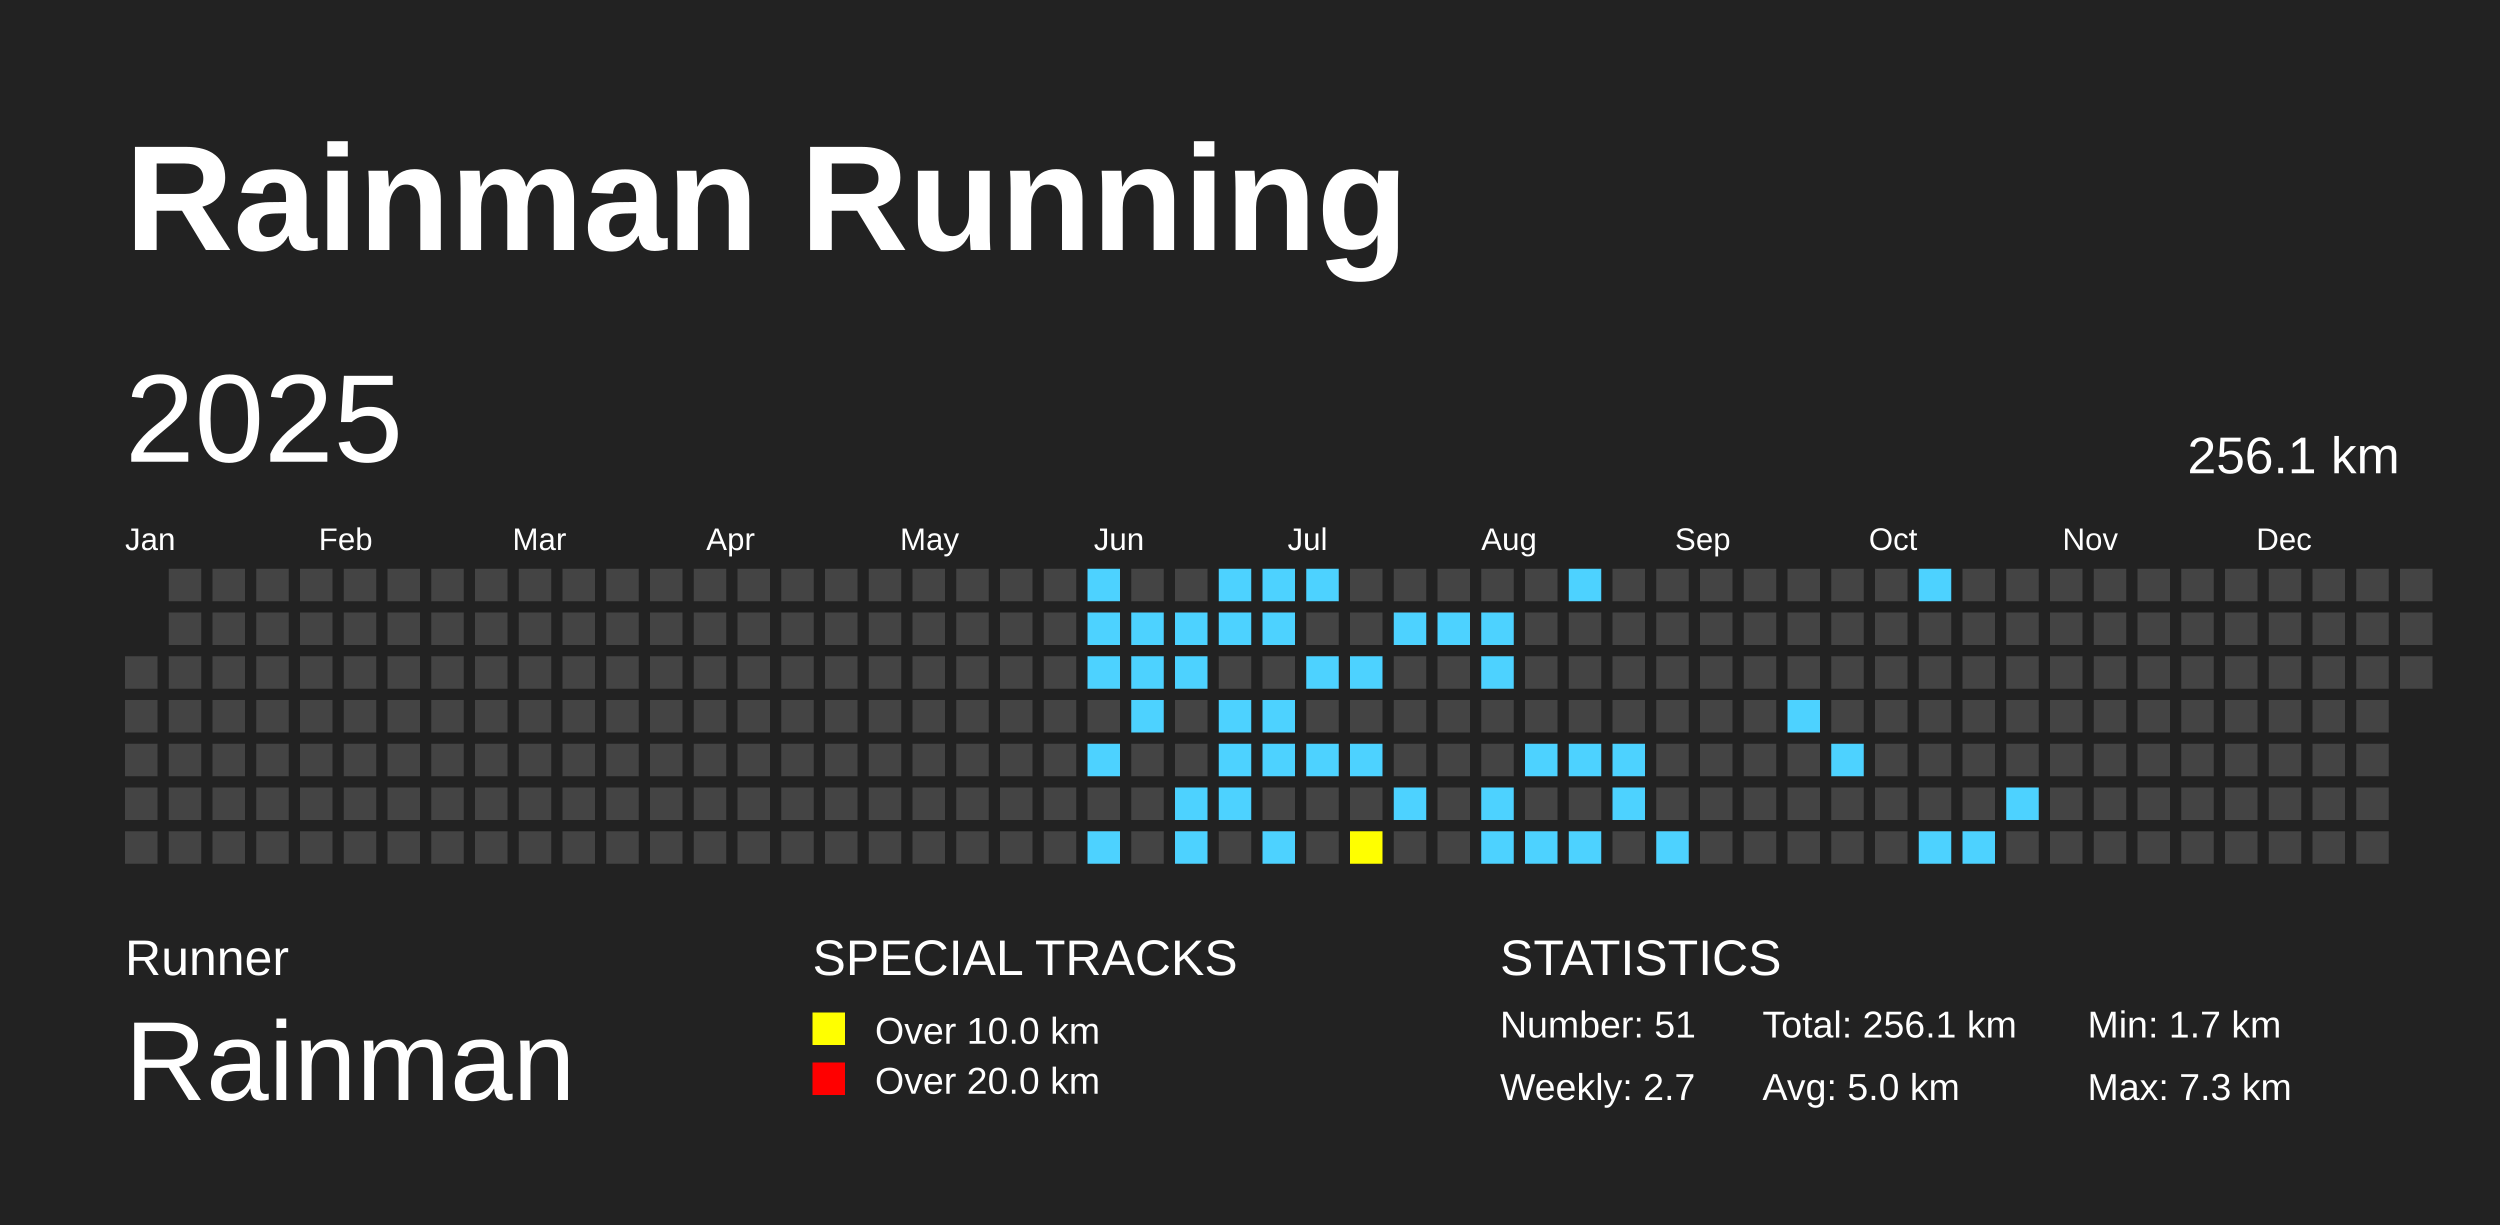
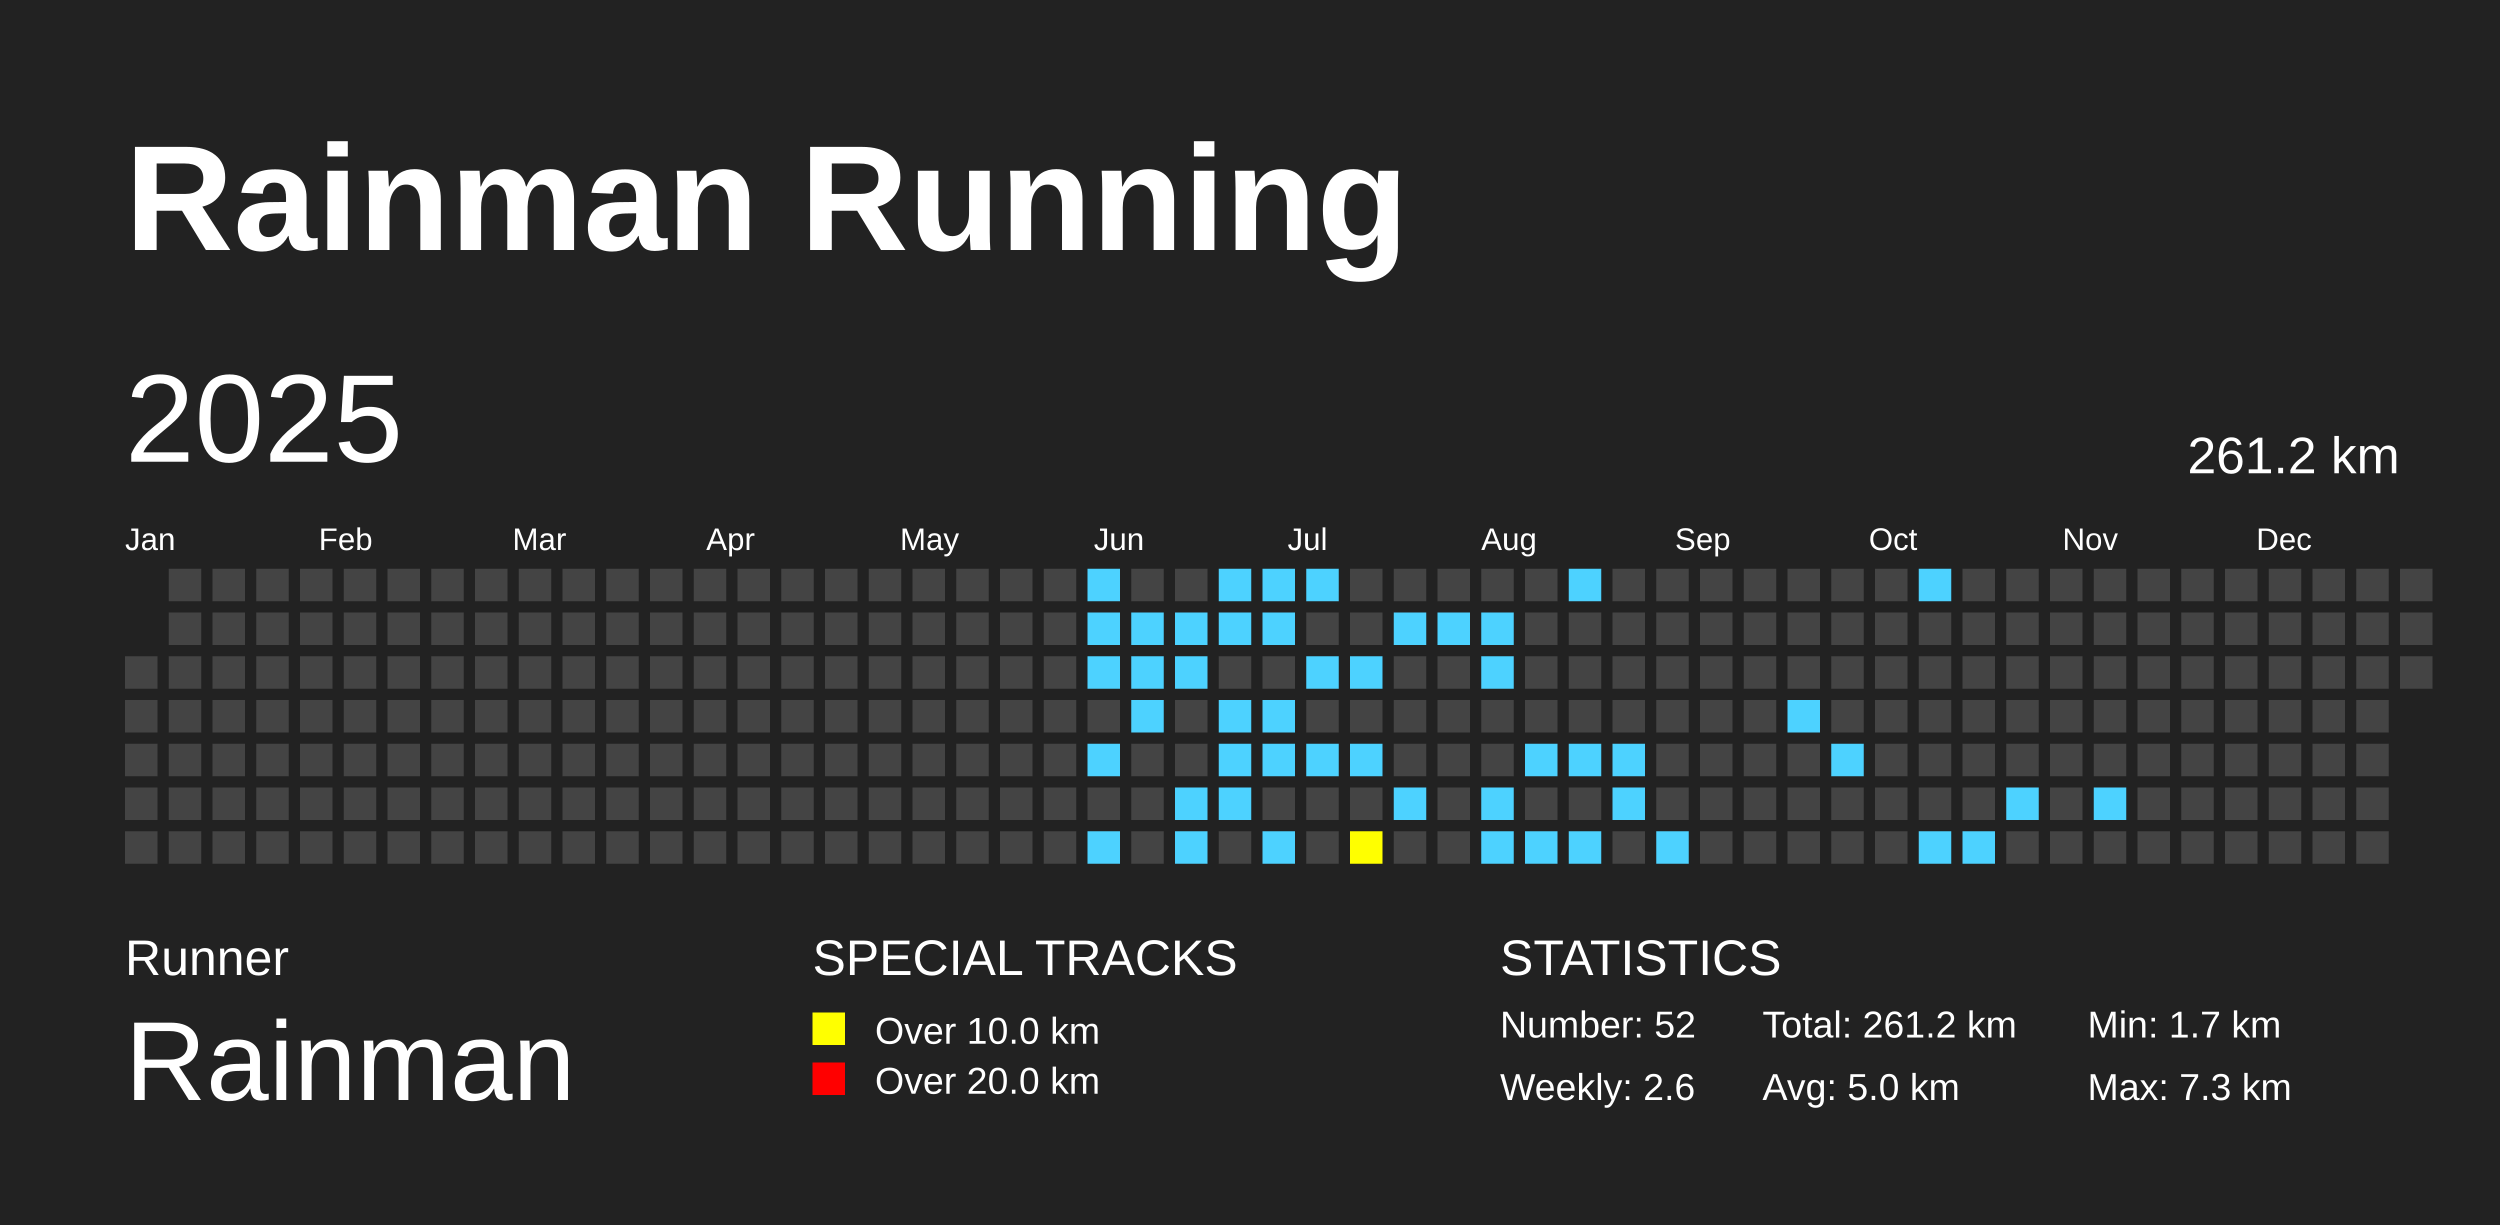
<svg xmlns="http://www.w3.org/2000/svg" baseProfile="full" height="98mm" version="1.1" viewBox="0,0,200,98" width="200mm">
  <defs />
  <rect fill="#222222" height="98" width="200" x="0" y="0" />
  <text fill="#FFFFFF" style="font-size:12px; font-family:Arial; font-weight:bold;" x="10" y="20">Rainman Running</text>
  <text fill="#FFFFFF" style="font-size:4px; font-family:Arial" x="10" y="78">Runner</text>
  <text fill="#FFFFFF" style="font-size:9px; font-family:Arial" x="10" y="88">Rainman</text>
  <text fill="#FFFFFF" style="font-size:4px; font-family:Arial" x="65" y="78">SPECIAL TRACKS</text>
  <rect fill="yellow" height="2.6" width="2.6" x="65" y="81" />
  <text fill="#FFFFFF" style="font-size:3px; font-family:Arial" x="70" y="83.5">Over 10.0 km</text>
  <rect fill="red" height="2.6" width="2.6" x="65" y="85" />
  <text fill="#FFFFFF" style="font-size:3px; font-family:Arial" x="70" y="87.5">Over 20.0 km</text>
  <text fill="#FFFFFF" style="font-size:4px; font-family:Arial" x="120" y="78">STATISTICS</text>
-   <text fill="#FFFFFF" style="font-size:3px; font-family:Arial" x="120" y="83">Number: 51</text>
-   <text fill="#FFFFFF" style="font-size:3px; font-family:Arial" x="120" y="88">Weekly: 2.7</text>
-   <text fill="#FFFFFF" style="font-size:3px; font-family:Arial" x="141" y="83">Total: 256.1 km</text>
+   <text fill="#FFFFFF" style="font-size:3px; font-family:Arial" x="120" y="83">Number: 52</text>
+   <text fill="#FFFFFF" style="font-size:3px; font-family:Arial" x="120" y="88">Weekly: 2.6</text>
+   <text fill="#FFFFFF" style="font-size:3px; font-family:Arial" x="141" y="83">Total: 261.2 km</text>
  <text fill="#FFFFFF" style="font-size:3px; font-family:Arial" x="141" y="88">Avg: 5.0 km</text>
  <text fill="#FFFFFF" style="font-size:3px; font-family:Arial" x="167" y="83">Min: 1.7 km</text>
  <text fill="#FFFFFF" style="font-size:3px; font-family:Arial" x="167" y="88">Max: 7.3 km</text>
  <text dominant-baseline="hanging" fill="#FFFFFF" style="font-size:10.0px; font-family:Arial;" x="10" y="30">2025</text>
-   <text dominant-baseline="hanging" fill="#FFFFFF" style="font-size:4.125px; font-family:Arial;" x="175" y="35">256.1 km</text>
+   <text dominant-baseline="hanging" fill="#FFFFFF" style="font-size:4.125px; font-family:Arial;" x="175" y="35">261.2 km</text>
  <text fill="#FFFFFF" style="font-size:2.5px; font-family:Arial" x="10.0" y="44">Jan</text>
  <text fill="#FFFFFF" style="font-size:2.5px; font-family:Arial" x="25.5" y="44">Feb</text>
  <text fill="#FFFFFF" style="font-size:2.5px; font-family:Arial" x="41.0" y="44">Mar</text>
  <text fill="#FFFFFF" style="font-size:2.5px; font-family:Arial" x="56.5" y="44">Apr</text>
  <text fill="#FFFFFF" style="font-size:2.5px; font-family:Arial" x="72.0" y="44">May</text>
  <text fill="#FFFFFF" style="font-size:2.5px; font-family:Arial" x="87.5" y="44">Jun</text>
  <text fill="#FFFFFF" style="font-size:2.5px; font-family:Arial" x="103.0" y="44">Jul</text>
  <text fill="#FFFFFF" style="font-size:2.5px; font-family:Arial" x="118.5" y="44">Aug</text>
  <text fill="#FFFFFF" style="font-size:2.5px; font-family:Arial" x="134.0" y="44">Sep</text>
  <text fill="#FFFFFF" style="font-size:2.5px; font-family:Arial" x="149.5" y="44">Oct</text>
  <text fill="#FFFFFF" style="font-size:2.5px; font-family:Arial" x="165.0" y="44">Nov</text>
  <text fill="#FFFFFF" style="font-size:2.5px; font-family:Arial" x="180.5" y="44">Dec</text>
  <rect fill="#444444" height="2.6" width="2.6" x="10.0" y="52.5" />
  <rect fill="#444444" height="2.6" width="2.6" x="10.0" y="56.0" />
  <rect fill="#444444" height="2.6" width="2.6" x="10.0" y="59.5" />
  <rect fill="#444444" height="2.6" width="2.6" x="10.0" y="63.0" />
  <rect fill="#444444" height="2.6" width="2.6" x="10.0" y="66.5" />
  <rect fill="#444444" height="2.6" width="2.6" x="13.5" y="45.5" />
  <rect fill="#444444" height="2.6" width="2.6" x="13.5" y="49.0" />
  <rect fill="#444444" height="2.6" width="2.6" x="13.5" y="52.5" />
  <rect fill="#444444" height="2.6" width="2.6" x="13.5" y="56.0" />
  <rect fill="#444444" height="2.6" width="2.6" x="13.5" y="59.5" />
  <rect fill="#444444" height="2.6" width="2.6" x="13.5" y="63.0" />
  <rect fill="#444444" height="2.6" width="2.6" x="13.5" y="66.5" />
  <rect fill="#444444" height="2.6" width="2.6" x="17.0" y="45.5" />
  <rect fill="#444444" height="2.6" width="2.6" x="17.0" y="49.0" />
  <rect fill="#444444" height="2.6" width="2.6" x="17.0" y="52.5" />
  <rect fill="#444444" height="2.6" width="2.6" x="17.0" y="56.0" />
  <rect fill="#444444" height="2.6" width="2.6" x="17.0" y="59.5" />
  <rect fill="#444444" height="2.6" width="2.6" x="17.0" y="63.0" />
  <rect fill="#444444" height="2.6" width="2.6" x="17.0" y="66.5" />
  <rect fill="#444444" height="2.6" width="2.6" x="20.5" y="45.5" />
  <rect fill="#444444" height="2.6" width="2.6" x="20.5" y="49.0" />
  <rect fill="#444444" height="2.6" width="2.6" x="20.5" y="52.5" />
  <rect fill="#444444" height="2.6" width="2.6" x="20.5" y="56.0" />
  <rect fill="#444444" height="2.6" width="2.6" x="20.5" y="59.5" />
  <rect fill="#444444" height="2.6" width="2.6" x="20.5" y="63.0" />
  <rect fill="#444444" height="2.6" width="2.6" x="20.5" y="66.5" />
  <rect fill="#444444" height="2.6" width="2.6" x="24.0" y="45.5" />
  <rect fill="#444444" height="2.6" width="2.6" x="24.0" y="49.0" />
  <rect fill="#444444" height="2.6" width="2.6" x="24.0" y="52.5" />
  <rect fill="#444444" height="2.6" width="2.6" x="24.0" y="56.0" />
  <rect fill="#444444" height="2.6" width="2.6" x="24.0" y="59.5" />
  <rect fill="#444444" height="2.6" width="2.6" x="24.0" y="63.0" />
  <rect fill="#444444" height="2.6" width="2.6" x="24.0" y="66.5" />
  <rect fill="#444444" height="2.6" width="2.6" x="27.5" y="45.5" />
  <rect fill="#444444" height="2.6" width="2.6" x="27.5" y="49.0" />
  <rect fill="#444444" height="2.6" width="2.6" x="27.5" y="52.5" />
  <rect fill="#444444" height="2.6" width="2.6" x="27.5" y="56.0" />
  <rect fill="#444444" height="2.6" width="2.6" x="27.5" y="59.5" />
  <rect fill="#444444" height="2.6" width="2.6" x="27.5" y="63.0" />
  <rect fill="#444444" height="2.6" width="2.6" x="27.5" y="66.5" />
  <rect fill="#444444" height="2.6" width="2.6" x="31.0" y="45.5" />
  <rect fill="#444444" height="2.6" width="2.6" x="31.0" y="49.0" />
  <rect fill="#444444" height="2.6" width="2.6" x="31.0" y="52.5" />
  <rect fill="#444444" height="2.6" width="2.6" x="31.0" y="56.0" />
  <rect fill="#444444" height="2.6" width="2.6" x="31.0" y="59.5" />
  <rect fill="#444444" height="2.6" width="2.6" x="31.0" y="63.0" />
  <rect fill="#444444" height="2.6" width="2.6" x="31.0" y="66.5" />
  <rect fill="#444444" height="2.6" width="2.6" x="34.5" y="45.5" />
  <rect fill="#444444" height="2.6" width="2.6" x="34.5" y="49.0" />
  <rect fill="#444444" height="2.6" width="2.6" x="34.5" y="52.5" />
  <rect fill="#444444" height="2.6" width="2.6" x="34.5" y="56.0" />
  <rect fill="#444444" height="2.6" width="2.6" x="34.5" y="59.5" />
  <rect fill="#444444" height="2.6" width="2.6" x="34.5" y="63.0" />
  <rect fill="#444444" height="2.6" width="2.6" x="34.5" y="66.5" />
  <rect fill="#444444" height="2.6" width="2.6" x="38.0" y="45.5" />
  <rect fill="#444444" height="2.6" width="2.6" x="38.0" y="49.0" />
  <rect fill="#444444" height="2.6" width="2.6" x="38.0" y="52.5" />
  <rect fill="#444444" height="2.6" width="2.6" x="38.0" y="56.0" />
  <rect fill="#444444" height="2.6" width="2.6" x="38.0" y="59.5" />
  <rect fill="#444444" height="2.6" width="2.6" x="38.0" y="63.0" />
  <rect fill="#444444" height="2.6" width="2.6" x="38.0" y="66.5" />
  <rect fill="#444444" height="2.6" width="2.6" x="41.5" y="45.5" />
  <rect fill="#444444" height="2.6" width="2.6" x="41.5" y="49.0" />
  <rect fill="#444444" height="2.6" width="2.6" x="41.5" y="52.5" />
  <rect fill="#444444" height="2.6" width="2.6" x="41.5" y="56.0" />
  <rect fill="#444444" height="2.6" width="2.6" x="41.5" y="59.5" />
  <rect fill="#444444" height="2.6" width="2.6" x="41.5" y="63.0" />
  <rect fill="#444444" height="2.6" width="2.6" x="41.5" y="66.5" />
  <rect fill="#444444" height="2.6" width="2.6" x="45.0" y="45.5" />
  <rect fill="#444444" height="2.6" width="2.6" x="45.0" y="49.0" />
  <rect fill="#444444" height="2.6" width="2.6" x="45.0" y="52.5" />
  <rect fill="#444444" height="2.6" width="2.6" x="45.0" y="56.0" />
  <rect fill="#444444" height="2.6" width="2.6" x="45.0" y="59.5" />
  <rect fill="#444444" height="2.6" width="2.6" x="45.0" y="63.0" />
  <rect fill="#444444" height="2.6" width="2.6" x="45.0" y="66.5" />
  <rect fill="#444444" height="2.6" width="2.6" x="48.5" y="45.5" />
  <rect fill="#444444" height="2.6" width="2.6" x="48.5" y="49.0" />
  <rect fill="#444444" height="2.6" width="2.6" x="48.5" y="52.5" />
  <rect fill="#444444" height="2.6" width="2.6" x="48.5" y="56.0" />
  <rect fill="#444444" height="2.6" width="2.6" x="48.5" y="59.5" />
  <rect fill="#444444" height="2.6" width="2.6" x="48.5" y="63.0" />
  <rect fill="#444444" height="2.6" width="2.6" x="48.5" y="66.5" />
  <rect fill="#444444" height="2.6" width="2.6" x="52.0" y="45.5" />
  <rect fill="#444444" height="2.6" width="2.6" x="52.0" y="49.0" />
  <rect fill="#444444" height="2.6" width="2.6" x="52.0" y="52.5" />
  <rect fill="#444444" height="2.6" width="2.6" x="52.0" y="56.0" />
  <rect fill="#444444" height="2.6" width="2.6" x="52.0" y="59.5" />
  <rect fill="#444444" height="2.6" width="2.6" x="52.0" y="63.0" />
  <rect fill="#444444" height="2.6" width="2.6" x="52.0" y="66.5" />
  <rect fill="#444444" height="2.6" width="2.6" x="55.5" y="45.5" />
  <rect fill="#444444" height="2.6" width="2.6" x="55.5" y="49.0" />
  <rect fill="#444444" height="2.6" width="2.6" x="55.5" y="52.5" />
  <rect fill="#444444" height="2.6" width="2.6" x="55.5" y="56.0" />
  <rect fill="#444444" height="2.6" width="2.6" x="55.5" y="59.5" />
  <rect fill="#444444" height="2.6" width="2.6" x="55.5" y="63.0" />
  <rect fill="#444444" height="2.6" width="2.6" x="55.5" y="66.5" />
  <rect fill="#444444" height="2.6" width="2.6" x="59.0" y="45.5" />
  <rect fill="#444444" height="2.6" width="2.6" x="59.0" y="49.0" />
  <rect fill="#444444" height="2.6" width="2.6" x="59.0" y="52.5" />
  <rect fill="#444444" height="2.6" width="2.6" x="59.0" y="56.0" />
  <rect fill="#444444" height="2.6" width="2.6" x="59.0" y="59.5" />
  <rect fill="#444444" height="2.6" width="2.6" x="59.0" y="63.0" />
  <rect fill="#444444" height="2.6" width="2.6" x="59.0" y="66.5" />
  <rect fill="#444444" height="2.6" width="2.6" x="62.5" y="45.5" />
  <rect fill="#444444" height="2.6" width="2.6" x="62.5" y="49.0" />
  <rect fill="#444444" height="2.6" width="2.6" x="62.5" y="52.5" />
  <rect fill="#444444" height="2.6" width="2.6" x="62.5" y="56.0" />
  <rect fill="#444444" height="2.6" width="2.6" x="62.5" y="59.5" />
  <rect fill="#444444" height="2.6" width="2.6" x="62.5" y="63.0" />
  <rect fill="#444444" height="2.6" width="2.6" x="62.5" y="66.5" />
  <rect fill="#444444" height="2.6" width="2.6" x="66.0" y="45.5" />
  <rect fill="#444444" height="2.6" width="2.6" x="66.0" y="49.0" />
  <rect fill="#444444" height="2.6" width="2.6" x="66.0" y="52.5" />
  <rect fill="#444444" height="2.6" width="2.6" x="66.0" y="56.0" />
  <rect fill="#444444" height="2.6" width="2.6" x="66.0" y="59.5" />
  <rect fill="#444444" height="2.6" width="2.6" x="66.0" y="63.0" />
  <rect fill="#444444" height="2.6" width="2.6" x="66.0" y="66.5" />
  <rect fill="#444444" height="2.6" width="2.6" x="69.5" y="45.5" />
  <rect fill="#444444" height="2.6" width="2.6" x="69.5" y="49.0" />
  <rect fill="#444444" height="2.6" width="2.6" x="69.5" y="52.5" />
  <rect fill="#444444" height="2.6" width="2.6" x="69.5" y="56.0" />
  <rect fill="#444444" height="2.6" width="2.6" x="69.5" y="59.5" />
  <rect fill="#444444" height="2.6" width="2.6" x="69.5" y="63.0" />
  <rect fill="#444444" height="2.6" width="2.6" x="69.5" y="66.5" />
  <rect fill="#444444" height="2.6" width="2.6" x="73.0" y="45.5" />
  <rect fill="#444444" height="2.6" width="2.6" x="73.0" y="49.0" />
  <rect fill="#444444" height="2.6" width="2.6" x="73.0" y="52.5" />
  <rect fill="#444444" height="2.6" width="2.6" x="73.0" y="56.0" />
  <rect fill="#444444" height="2.6" width="2.6" x="73.0" y="59.5" />
  <rect fill="#444444" height="2.6" width="2.6" x="73.0" y="63.0" />
  <rect fill="#444444" height="2.6" width="2.6" x="73.0" y="66.5" />
  <rect fill="#444444" height="2.6" width="2.6" x="76.5" y="45.5" />
  <rect fill="#444444" height="2.6" width="2.6" x="76.5" y="49.0" />
  <rect fill="#444444" height="2.6" width="2.6" x="76.5" y="52.5" />
  <rect fill="#444444" height="2.6" width="2.6" x="76.5" y="56.0" />
  <rect fill="#444444" height="2.6" width="2.6" x="76.5" y="59.5" />
  <rect fill="#444444" height="2.6" width="2.6" x="76.5" y="63.0" />
  <rect fill="#444444" height="2.6" width="2.6" x="76.5" y="66.5" />
  <rect fill="#444444" height="2.6" width="2.6" x="80.0" y="45.5" />
  <rect fill="#444444" height="2.6" width="2.6" x="80.0" y="49.0" />
  <rect fill="#444444" height="2.6" width="2.6" x="80.0" y="52.5" />
  <rect fill="#444444" height="2.6" width="2.6" x="80.0" y="56.0" />
  <rect fill="#444444" height="2.6" width="2.6" x="80.0" y="59.5" />
  <rect fill="#444444" height="2.6" width="2.6" x="80.0" y="63.0" />
  <rect fill="#444444" height="2.6" width="2.6" x="80.0" y="66.5" />
  <rect fill="#444444" height="2.6" width="2.6" x="83.5" y="45.5" />
  <rect fill="#444444" height="2.6" width="2.6" x="83.5" y="49.0" />
  <rect fill="#444444" height="2.6" width="2.6" x="83.5" y="52.5" />
  <rect fill="#444444" height="2.6" width="2.6" x="83.5" y="56.0" />
  <rect fill="#444444" height="2.6" width="2.6" x="83.5" y="59.5" />
  <rect fill="#444444" height="2.6" width="2.6" x="83.5" y="63.0" />
  <rect fill="#444444" height="2.6" width="2.6" x="83.5" y="66.5" />
  <rect fill="#4DD2FF" height="2.6" width="2.6" x="87.0" y="45.5" />
  <rect fill="#4DD2FF" height="2.6" width="2.6" x="87.0" y="49.0" />
  <rect fill="#4DD2FF" height="2.6" width="2.6" x="87.0" y="52.5" />
  <rect fill="#444444" height="2.6" width="2.6" x="87.0" y="56.0" />
  <rect fill="#4DD2FF" height="2.6" width="2.6" x="87.0" y="59.5" />
  <rect fill="#444444" height="2.6" width="2.6" x="87.0" y="63.0" />
  <rect fill="#4DD2FF" height="2.6" width="2.6" x="87.0" y="66.5" />
  <rect fill="#444444" height="2.6" width="2.6" x="90.5" y="45.5" />
  <rect fill="#4DD2FF" height="2.6" width="2.6" x="90.5" y="49.0" />
  <rect fill="#4DD2FF" height="2.6" width="2.6" x="90.5" y="52.5" />
  <rect fill="#4DD2FF" height="2.6" width="2.6" x="90.5" y="56.0" />
  <rect fill="#444444" height="2.6" width="2.6" x="90.5" y="59.5" />
  <rect fill="#444444" height="2.6" width="2.6" x="90.5" y="63.0" />
  <rect fill="#444444" height="2.6" width="2.6" x="90.5" y="66.5" />
  <rect fill="#444444" height="2.6" width="2.6" x="94.0" y="45.5" />
  <rect fill="#4DD2FF" height="2.6" width="2.6" x="94.0" y="49.0" />
  <rect fill="#4DD2FF" height="2.6" width="2.6" x="94.0" y="52.5" />
  <rect fill="#444444" height="2.6" width="2.6" x="94.0" y="56.0" />
  <rect fill="#444444" height="2.6" width="2.6" x="94.0" y="59.5" />
  <rect fill="#4DD2FF" height="2.6" width="2.6" x="94.0" y="63.0" />
  <rect fill="#4DD2FF" height="2.6" width="2.6" x="94.0" y="66.5" />
  <rect fill="#4DD2FF" height="2.6" width="2.6" x="97.5" y="45.5" />
  <rect fill="#4DD2FF" height="2.6" width="2.6" x="97.5" y="49.0" />
  <rect fill="#444444" height="2.6" width="2.6" x="97.5" y="52.5" />
  <rect fill="#4DD2FF" height="2.6" width="2.6" x="97.5" y="56.0" />
  <rect fill="#4DD2FF" height="2.6" width="2.6" x="97.5" y="59.5" />
  <rect fill="#4DD2FF" height="2.6" width="2.6" x="97.5" y="63.0" />
  <rect fill="#444444" height="2.6" width="2.6" x="97.5" y="66.5" />
  <rect fill="#4DD2FF" height="2.6" width="2.6" x="101.0" y="45.5" />
  <rect fill="#4DD2FF" height="2.6" width="2.6" x="101.0" y="49.0" />
  <rect fill="#444444" height="2.6" width="2.6" x="101.0" y="52.5" />
  <rect fill="#4DD2FF" height="2.6" width="2.6" x="101.0" y="56.0" />
  <rect fill="#4DD2FF" height="2.6" width="2.6" x="101.0" y="59.5" />
  <rect fill="#444444" height="2.6" width="2.6" x="101.0" y="63.0" />
  <rect fill="#4DD2FF" height="2.6" width="2.6" x="101.0" y="66.5" />
  <rect fill="#4DD2FF" height="2.6" width="2.6" x="104.5" y="45.5" />
  <rect fill="#444444" height="2.6" width="2.6" x="104.5" y="49.0" />
  <rect fill="#4DD2FF" height="2.6" width="2.6" x="104.5" y="52.5" />
  <rect fill="#444444" height="2.6" width="2.6" x="104.5" y="56.0" />
  <rect fill="#4DD2FF" height="2.6" width="2.6" x="104.5" y="59.5" />
  <rect fill="#444444" height="2.6" width="2.6" x="104.5" y="63.0" />
  <rect fill="#444444" height="2.6" width="2.6" x="104.5" y="66.5" />
  <rect fill="#444444" height="2.6" width="2.6" x="108.0" y="45.5" />
  <rect fill="#444444" height="2.6" width="2.6" x="108.0" y="49.0" />
  <rect fill="#4DD2FF" height="2.6" width="2.6" x="108.0" y="52.5" />
  <rect fill="#444444" height="2.6" width="2.6" x="108.0" y="56.0" />
  <rect fill="#4DD2FF" height="2.6" width="2.6" x="108.0" y="59.5" />
  <rect fill="#444444" height="2.6" width="2.6" x="108.0" y="63.0" />
  <rect fill="yellow" height="2.6" width="2.6" x="108.0" y="66.5" />
  <rect fill="#444444" height="2.6" width="2.6" x="111.5" y="45.5" />
  <rect fill="#4DD2FF" height="2.6" width="2.6" x="111.5" y="49.0" />
  <rect fill="#444444" height="2.6" width="2.6" x="111.5" y="52.5" />
  <rect fill="#444444" height="2.6" width="2.6" x="111.5" y="56.0" />
  <rect fill="#444444" height="2.6" width="2.6" x="111.5" y="59.5" />
  <rect fill="#4DD2FF" height="2.6" width="2.6" x="111.5" y="63.0" />
  <rect fill="#444444" height="2.6" width="2.6" x="111.5" y="66.5" />
  <rect fill="#444444" height="2.6" width="2.6" x="115.0" y="45.5" />
  <rect fill="#4DD2FF" height="2.6" width="2.6" x="115.0" y="49.0" />
  <rect fill="#444444" height="2.6" width="2.6" x="115.0" y="52.5" />
  <rect fill="#444444" height="2.6" width="2.6" x="115.0" y="56.0" />
  <rect fill="#444444" height="2.6" width="2.6" x="115.0" y="59.5" />
  <rect fill="#444444" height="2.6" width="2.6" x="115.0" y="63.0" />
  <rect fill="#444444" height="2.6" width="2.6" x="115.0" y="66.5" />
  <rect fill="#444444" height="2.6" width="2.6" x="118.5" y="45.5" />
  <rect fill="#4DD2FF" height="2.6" width="2.6" x="118.5" y="49.0" />
  <rect fill="#4DD2FF" height="2.6" width="2.6" x="118.5" y="52.5" />
  <rect fill="#444444" height="2.6" width="2.6" x="118.5" y="56.0" />
  <rect fill="#444444" height="2.6" width="2.6" x="118.5" y="59.5" />
  <rect fill="#4DD2FF" height="2.6" width="2.6" x="118.5" y="63.0" />
  <rect fill="#4DD2FF" height="2.6" width="2.6" x="118.5" y="66.5" />
  <rect fill="#444444" height="2.6" width="2.6" x="122.0" y="45.5" />
  <rect fill="#444444" height="2.6" width="2.6" x="122.0" y="49.0" />
  <rect fill="#444444" height="2.6" width="2.6" x="122.0" y="52.5" />
  <rect fill="#444444" height="2.6" width="2.6" x="122.0" y="56.0" />
  <rect fill="#4DD2FF" height="2.6" width="2.6" x="122.0" y="59.5" />
  <rect fill="#444444" height="2.6" width="2.6" x="122.0" y="63.0" />
  <rect fill="#4DD2FF" height="2.6" width="2.6" x="122.0" y="66.5" />
  <rect fill="#4DD2FF" height="2.6" width="2.6" x="125.5" y="45.5" />
  <rect fill="#444444" height="2.6" width="2.6" x="125.5" y="49.0" />
  <rect fill="#444444" height="2.6" width="2.6" x="125.5" y="52.5" />
  <rect fill="#444444" height="2.6" width="2.6" x="125.5" y="56.0" />
  <rect fill="#4DD2FF" height="2.6" width="2.6" x="125.5" y="59.5" />
  <rect fill="#444444" height="2.6" width="2.6" x="125.5" y="63.0" />
  <rect fill="#4DD2FF" height="2.6" width="2.6" x="125.5" y="66.5" />
  <rect fill="#444444" height="2.6" width="2.6" x="129.0" y="45.5" />
  <rect fill="#444444" height="2.6" width="2.6" x="129.0" y="49.0" />
  <rect fill="#444444" height="2.6" width="2.6" x="129.0" y="52.5" />
  <rect fill="#444444" height="2.6" width="2.6" x="129.0" y="56.0" />
  <rect fill="#4DD2FF" height="2.6" width="2.6" x="129.0" y="59.5" />
  <rect fill="#4DD2FF" height="2.6" width="2.6" x="129.0" y="63.0" />
  <rect fill="#444444" height="2.6" width="2.6" x="129.0" y="66.5" />
  <rect fill="#444444" height="2.6" width="2.6" x="132.5" y="45.5" />
  <rect fill="#444444" height="2.6" width="2.6" x="132.5" y="49.0" />
  <rect fill="#444444" height="2.6" width="2.6" x="132.5" y="52.5" />
  <rect fill="#444444" height="2.6" width="2.6" x="132.5" y="56.0" />
  <rect fill="#444444" height="2.6" width="2.6" x="132.5" y="59.5" />
  <rect fill="#444444" height="2.6" width="2.6" x="132.5" y="63.0" />
  <rect fill="#4DD2FF" height="2.6" width="2.6" x="132.5" y="66.5" />
  <rect fill="#444444" height="2.6" width="2.6" x="136.0" y="45.5" />
  <rect fill="#444444" height="2.6" width="2.6" x="136.0" y="49.0" />
  <rect fill="#444444" height="2.6" width="2.6" x="136.0" y="52.5" />
  <rect fill="#444444" height="2.6" width="2.6" x="136.0" y="56.0" />
  <rect fill="#444444" height="2.6" width="2.6" x="136.0" y="59.5" />
  <rect fill="#444444" height="2.6" width="2.6" x="136.0" y="63.0" />
  <rect fill="#444444" height="2.6" width="2.6" x="136.0" y="66.5" />
  <rect fill="#444444" height="2.6" width="2.6" x="139.5" y="45.5" />
  <rect fill="#444444" height="2.6" width="2.6" x="139.5" y="49.0" />
  <rect fill="#444444" height="2.6" width="2.6" x="139.5" y="52.5" />
  <rect fill="#444444" height="2.6" width="2.6" x="139.5" y="56.0" />
  <rect fill="#444444" height="2.6" width="2.6" x="139.5" y="59.5" />
  <rect fill="#444444" height="2.6" width="2.6" x="139.5" y="63.0" />
  <rect fill="#444444" height="2.6" width="2.6" x="139.5" y="66.5" />
  <rect fill="#444444" height="2.6" width="2.6" x="143.0" y="45.5" />
  <rect fill="#444444" height="2.6" width="2.6" x="143.0" y="49.0" />
  <rect fill="#444444" height="2.6" width="2.6" x="143.0" y="52.5" />
  <rect fill="#4DD2FF" height="2.6" width="2.6" x="143.0" y="56.0" />
  <rect fill="#444444" height="2.6" width="2.6" x="143.0" y="59.5" />
  <rect fill="#444444" height="2.6" width="2.6" x="143.0" y="63.0" />
  <rect fill="#444444" height="2.6" width="2.6" x="143.0" y="66.5" />
  <rect fill="#444444" height="2.6" width="2.6" x="146.5" y="45.5" />
  <rect fill="#444444" height="2.6" width="2.6" x="146.5" y="49.0" />
  <rect fill="#444444" height="2.6" width="2.6" x="146.5" y="52.5" />
  <rect fill="#444444" height="2.6" width="2.6" x="146.5" y="56.0" />
  <rect fill="#4DD2FF" height="2.6" width="2.6" x="146.5" y="59.5" />
  <rect fill="#444444" height="2.6" width="2.6" x="146.5" y="63.0" />
  <rect fill="#444444" height="2.6" width="2.6" x="146.5" y="66.5" />
  <rect fill="#444444" height="2.6" width="2.6" x="150.0" y="45.5" />
  <rect fill="#444444" height="2.6" width="2.6" x="150.0" y="49.0" />
  <rect fill="#444444" height="2.6" width="2.6" x="150.0" y="52.5" />
  <rect fill="#444444" height="2.6" width="2.6" x="150.0" y="56.0" />
  <rect fill="#444444" height="2.6" width="2.6" x="150.0" y="59.5" />
  <rect fill="#444444" height="2.6" width="2.6" x="150.0" y="63.0" />
  <rect fill="#444444" height="2.6" width="2.6" x="150.0" y="66.5" />
  <rect fill="#4DD2FF" height="2.6" width="2.6" x="153.5" y="45.5" />
  <rect fill="#444444" height="2.6" width="2.6" x="153.5" y="49.0" />
  <rect fill="#444444" height="2.6" width="2.6" x="153.5" y="52.5" />
  <rect fill="#444444" height="2.6" width="2.6" x="153.5" y="56.0" />
  <rect fill="#444444" height="2.6" width="2.6" x="153.5" y="59.5" />
  <rect fill="#444444" height="2.6" width="2.6" x="153.5" y="63.0" />
  <rect fill="#4DD2FF" height="2.6" width="2.6" x="153.5" y="66.5" />
  <rect fill="#444444" height="2.6" width="2.6" x="157.0" y="45.5" />
  <rect fill="#444444" height="2.6" width="2.6" x="157.0" y="49.0" />
  <rect fill="#444444" height="2.6" width="2.6" x="157.0" y="52.5" />
  <rect fill="#444444" height="2.6" width="2.6" x="157.0" y="56.0" />
  <rect fill="#444444" height="2.6" width="2.6" x="157.0" y="59.5" />
  <rect fill="#444444" height="2.6" width="2.6" x="157.0" y="63.0" />
  <rect fill="#4DD2FF" height="2.6" width="2.6" x="157.0" y="66.5" />
  <rect fill="#444444" height="2.6" width="2.6" x="160.5" y="45.5" />
  <rect fill="#444444" height="2.6" width="2.6" x="160.5" y="49.0" />
  <rect fill="#444444" height="2.6" width="2.6" x="160.5" y="52.5" />
  <rect fill="#444444" height="2.6" width="2.6" x="160.5" y="56.0" />
  <rect fill="#444444" height="2.6" width="2.6" x="160.5" y="59.5" />
  <rect fill="#4DD2FF" height="2.6" width="2.6" x="160.5" y="63.0" />
  <rect fill="#444444" height="2.6" width="2.6" x="160.5" y="66.5" />
  <rect fill="#444444" height="2.6" width="2.6" x="164.0" y="45.5" />
  <rect fill="#444444" height="2.6" width="2.6" x="164.0" y="49.0" />
  <rect fill="#444444" height="2.6" width="2.6" x="164.0" y="52.5" />
  <rect fill="#444444" height="2.6" width="2.6" x="164.0" y="56.0" />
  <rect fill="#444444" height="2.6" width="2.6" x="164.0" y="59.5" />
  <rect fill="#444444" height="2.6" width="2.6" x="164.0" y="63.0" />
  <rect fill="#444444" height="2.6" width="2.6" x="164.0" y="66.5" />
  <rect fill="#444444" height="2.6" width="2.6" x="167.5" y="45.5" />
  <rect fill="#444444" height="2.6" width="2.6" x="167.5" y="49.0" />
  <rect fill="#444444" height="2.6" width="2.6" x="167.5" y="52.5" />
  <rect fill="#444444" height="2.6" width="2.6" x="167.5" y="56.0" />
  <rect fill="#444444" height="2.6" width="2.6" x="167.5" y="59.5" />
-   <rect fill="#444444" height="2.6" width="2.6" x="167.5" y="63.0" />
+   <rect fill="#4DD2FF" height="2.6" width="2.6" x="167.5" y="63.0" />
  <rect fill="#444444" height="2.6" width="2.6" x="167.5" y="66.5" />
  <rect fill="#444444" height="2.6" width="2.6" x="171.0" y="45.5" />
  <rect fill="#444444" height="2.6" width="2.6" x="171.0" y="49.0" />
  <rect fill="#444444" height="2.6" width="2.6" x="171.0" y="52.5" />
  <rect fill="#444444" height="2.6" width="2.6" x="171.0" y="56.0" />
  <rect fill="#444444" height="2.6" width="2.6" x="171.0" y="59.5" />
  <rect fill="#444444" height="2.6" width="2.6" x="171.0" y="63.0" />
  <rect fill="#444444" height="2.6" width="2.6" x="171.0" y="66.5" />
  <rect fill="#444444" height="2.6" width="2.6" x="174.5" y="45.5" />
  <rect fill="#444444" height="2.6" width="2.6" x="174.5" y="49.0" />
  <rect fill="#444444" height="2.6" width="2.6" x="174.5" y="52.5" />
  <rect fill="#444444" height="2.6" width="2.6" x="174.5" y="56.0" />
  <rect fill="#444444" height="2.6" width="2.6" x="174.5" y="59.5" />
  <rect fill="#444444" height="2.6" width="2.6" x="174.5" y="63.0" />
  <rect fill="#444444" height="2.6" width="2.6" x="174.5" y="66.5" />
  <rect fill="#444444" height="2.6" width="2.6" x="178.0" y="45.5" />
  <rect fill="#444444" height="2.6" width="2.6" x="178.0" y="49.0" />
  <rect fill="#444444" height="2.6" width="2.6" x="178.0" y="52.5" />
  <rect fill="#444444" height="2.6" width="2.6" x="178.0" y="56.0" />
  <rect fill="#444444" height="2.6" width="2.6" x="178.0" y="59.5" />
  <rect fill="#444444" height="2.6" width="2.6" x="178.0" y="63.0" />
  <rect fill="#444444" height="2.6" width="2.6" x="178.0" y="66.5" />
  <rect fill="#444444" height="2.6" width="2.6" x="181.5" y="45.5" />
  <rect fill="#444444" height="2.6" width="2.6" x="181.5" y="49.0" />
  <rect fill="#444444" height="2.6" width="2.6" x="181.5" y="52.5" />
  <rect fill="#444444" height="2.6" width="2.6" x="181.5" y="56.0" />
  <rect fill="#444444" height="2.6" width="2.6" x="181.5" y="59.5" />
  <rect fill="#444444" height="2.6" width="2.6" x="181.5" y="63.0" />
  <rect fill="#444444" height="2.6" width="2.6" x="181.5" y="66.5" />
  <rect fill="#444444" height="2.6" width="2.6" x="185.0" y="45.5" />
  <rect fill="#444444" height="2.6" width="2.6" x="185.0" y="49.0" />
  <rect fill="#444444" height="2.6" width="2.6" x="185.0" y="52.5" />
  <rect fill="#444444" height="2.6" width="2.6" x="185.0" y="56.0" />
  <rect fill="#444444" height="2.6" width="2.6" x="185.0" y="59.5" />
  <rect fill="#444444" height="2.6" width="2.6" x="185.0" y="63.0" />
  <rect fill="#444444" height="2.6" width="2.6" x="185.0" y="66.5" />
  <rect fill="#444444" height="2.6" width="2.6" x="188.5" y="45.5" />
  <rect fill="#444444" height="2.6" width="2.6" x="188.5" y="49.0" />
  <rect fill="#444444" height="2.6" width="2.6" x="188.5" y="52.5" />
  <rect fill="#444444" height="2.6" width="2.6" x="188.5" y="56.0" />
  <rect fill="#444444" height="2.6" width="2.6" x="188.5" y="59.5" />
  <rect fill="#444444" height="2.6" width="2.6" x="188.5" y="63.0" />
  <rect fill="#444444" height="2.6" width="2.6" x="188.5" y="66.5" />
  <rect fill="#444444" height="2.6" width="2.6" x="192.0" y="45.5" />
  <rect fill="#444444" height="2.6" width="2.6" x="192.0" y="49.0" />
  <rect fill="#444444" height="2.6" width="2.6" x="192.0" y="52.5" />
</svg>
